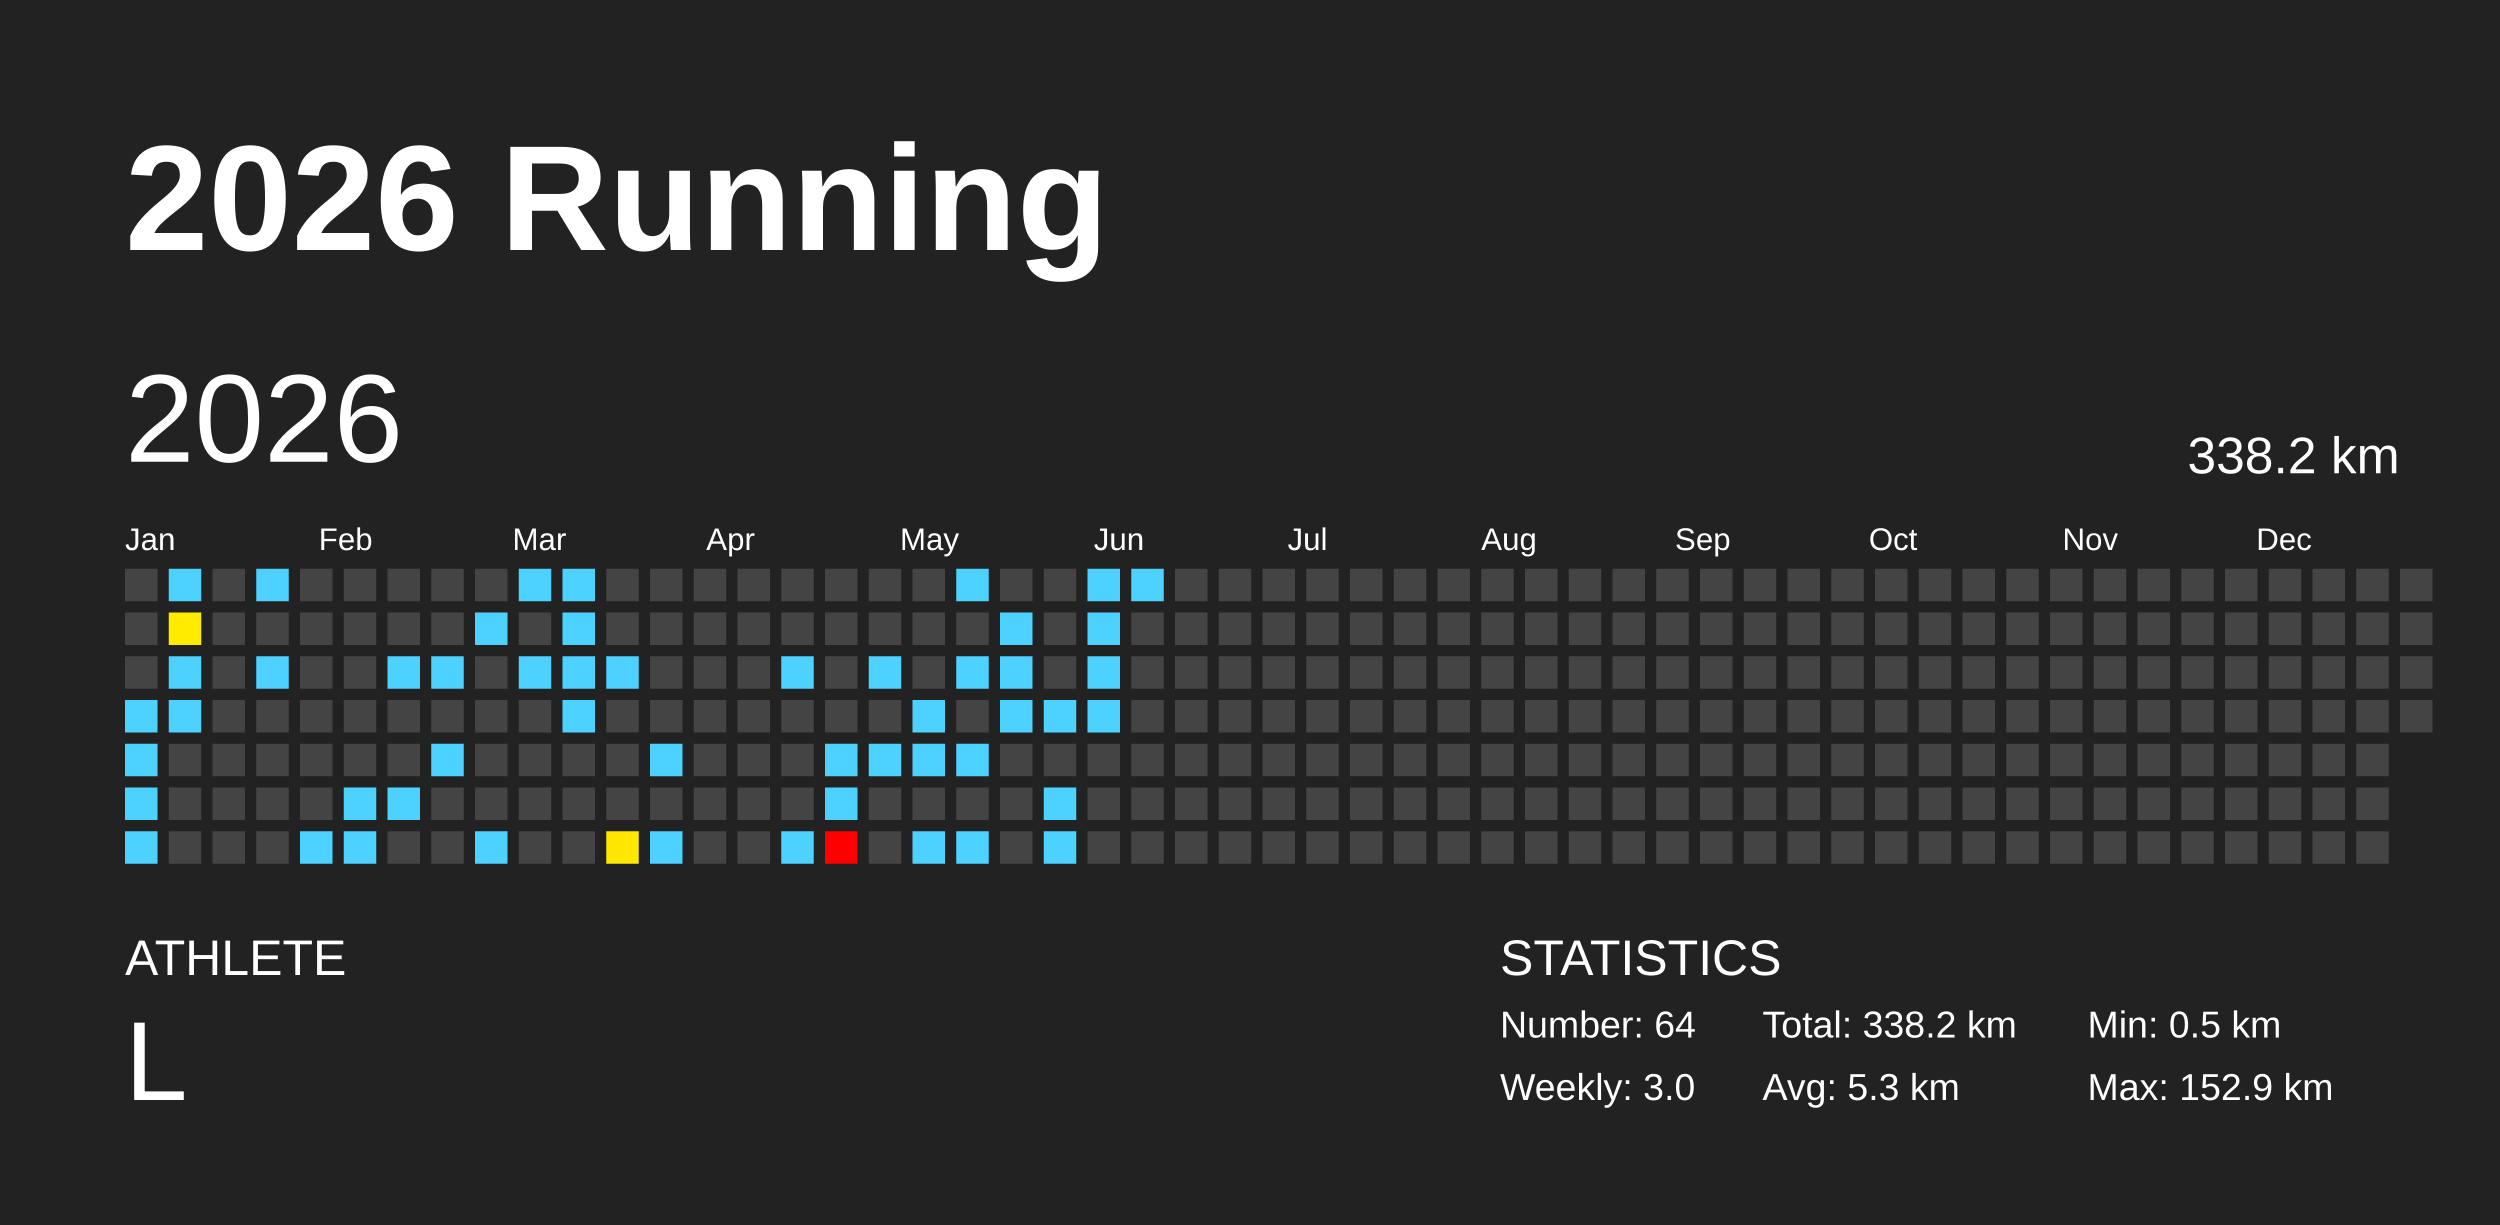
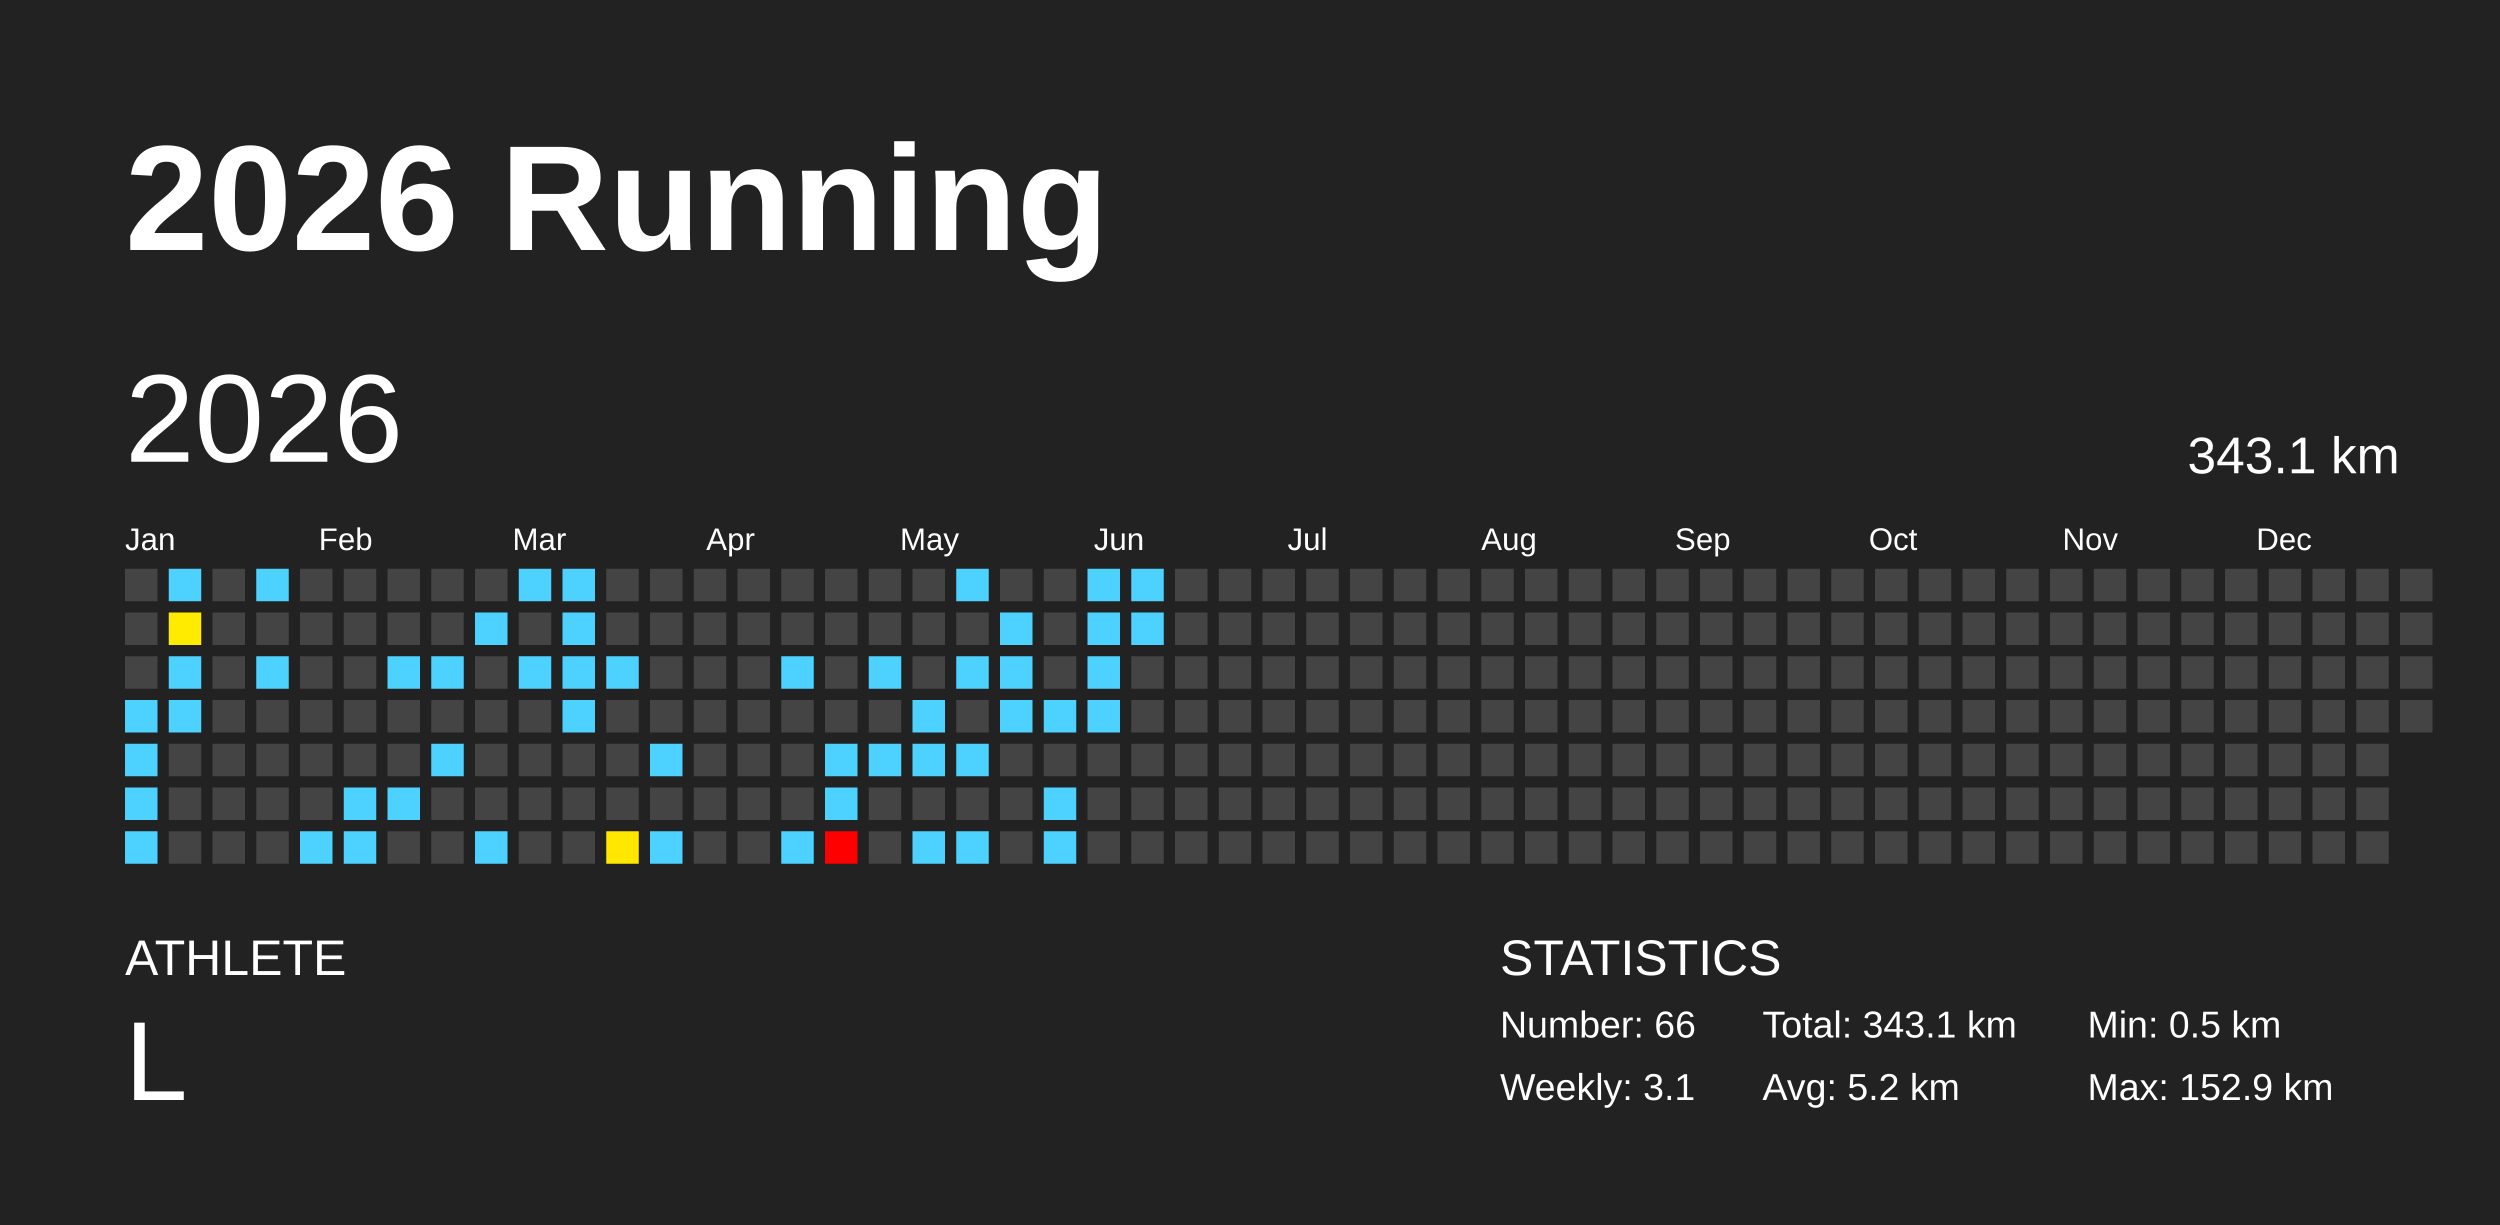
<svg xmlns="http://www.w3.org/2000/svg" baseProfile="full" height="98mm" version="1.1" viewBox="0,0,200,98" width="200mm">
  <defs />
  <rect fill="#222222" height="98" width="200" x="0" y="0" />
  <text fill="#FFFFFF" style="font-size:12px; font-family:Arial; font-weight:bold;" x="10" y="20">2026 Running</text>
  <text fill="#FFFFFF" style="font-size:4px; font-family:Arial" x="10" y="78">ATHLETE</text>
  <text fill="#FFFFFF" style="font-size:9px; font-family:Arial" x="10" y="88">L</text>
  <text fill="#FFFFFF" style="font-size:4px; font-family:Arial" x="120" y="78">STATISTICS</text>
-   <text fill="#FFFFFF" style="font-size:3px; font-family:Arial" x="120" y="83">Number: 64</text>
-   <text fill="#FFFFFF" style="font-size:3px; font-family:Arial" x="120" y="88">Weekly: 3.0</text>
-   <text fill="#FFFFFF" style="font-size:3px; font-family:Arial" x="141" y="83">Total: 338.2 km</text>
-   <text fill="#FFFFFF" style="font-size:3px; font-family:Arial" x="141" y="88">Avg: 5.3 km</text>
+   <text fill="#FFFFFF" style="font-size:3px; font-family:Arial" x="120" y="83">Number: 66</text>
+   <text fill="#FFFFFF" style="font-size:3px; font-family:Arial" x="120" y="88">Weekly: 3.1</text>
+   <text fill="#FFFFFF" style="font-size:3px; font-family:Arial" x="141" y="83">Total: 343.1 km</text>
+   <text fill="#FFFFFF" style="font-size:3px; font-family:Arial" x="141" y="88">Avg: 5.2 km</text>
  <text fill="#FFFFFF" style="font-size:3px; font-family:Arial" x="167" y="83">Min: 0.5 km</text>
  <text fill="#FFFFFF" style="font-size:3px; font-family:Arial" x="167" y="88">Max: 152.9 km</text>
  <text dominant-baseline="hanging" fill="#FFFFFF" style="font-size:10.0px; font-family:Arial;" x="10" y="30">2026</text>
-   <text dominant-baseline="hanging" fill="#FFFFFF" style="font-size:4.125px; font-family:Arial;" x="175" y="35">338.2 km</text>
+   <text dominant-baseline="hanging" fill="#FFFFFF" style="font-size:4.125px; font-family:Arial;" x="175" y="35">343.1 km</text>
  <text fill="#FFFFFF" style="font-size:2.5px; font-family:Arial" x="10.0" y="44">Jan</text>
  <text fill="#FFFFFF" style="font-size:2.5px; font-family:Arial" x="25.5" y="44">Feb</text>
  <text fill="#FFFFFF" style="font-size:2.5px; font-family:Arial" x="41.0" y="44">Mar</text>
  <text fill="#FFFFFF" style="font-size:2.5px; font-family:Arial" x="56.5" y="44">Apr</text>
  <text fill="#FFFFFF" style="font-size:2.5px; font-family:Arial" x="72.0" y="44">May</text>
  <text fill="#FFFFFF" style="font-size:2.5px; font-family:Arial" x="87.5" y="44">Jun</text>
  <text fill="#FFFFFF" style="font-size:2.5px; font-family:Arial" x="103.0" y="44">Jul</text>
  <text fill="#FFFFFF" style="font-size:2.5px; font-family:Arial" x="118.5" y="44">Aug</text>
  <text fill="#FFFFFF" style="font-size:2.5px; font-family:Arial" x="134.0" y="44">Sep</text>
  <text fill="#FFFFFF" style="font-size:2.5px; font-family:Arial" x="149.5" y="44">Oct</text>
  <text fill="#FFFFFF" style="font-size:2.5px; font-family:Arial" x="165.0" y="44">Nov</text>
  <text fill="#FFFFFF" style="font-size:2.5px; font-family:Arial" x="180.5" y="44">Dec</text>
  <rect fill="#444444" height="2.6" width="2.6" x="10.0" y="45.5" />
  <rect fill="#444444" height="2.6" width="2.6" x="10.0" y="49.0" />
  <rect fill="#444444" height="2.6" width="2.6" x="10.0" y="52.5" />
  <rect fill="#4dd2ff" height="2.6" width="2.6" x="10.0" y="56.0" />
  <rect fill="#4dd2ff" height="2.6" width="2.6" x="10.0" y="59.5" />
  <rect fill="#4dd2ff" height="2.6" width="2.6" x="10.0" y="63.0" />
  <rect fill="#4dd2ff" height="2.6" width="2.6" x="10.0" y="66.5" />
  <rect fill="#4dd2ff" height="2.6" width="2.6" x="13.5" y="45.5" />
  <rect fill="#ffeb00" height="2.6" width="2.6" x="13.5" y="49.0" />
  <rect fill="#4dd2ff" height="2.6" width="2.6" x="13.5" y="52.5" />
  <rect fill="#4dd2ff" height="2.6" width="2.6" x="13.5" y="56.0" />
  <rect fill="#444444" height="2.6" width="2.6" x="13.5" y="59.5" />
  <rect fill="#444444" height="2.6" width="2.6" x="13.5" y="63.0" />
  <rect fill="#444444" height="2.6" width="2.6" x="13.5" y="66.5" />
  <rect fill="#444444" height="2.6" width="2.6" x="17.0" y="45.5" />
  <rect fill="#444444" height="2.6" width="2.6" x="17.0" y="49.0" />
  <rect fill="#444444" height="2.6" width="2.6" x="17.0" y="52.5" />
  <rect fill="#444444" height="2.6" width="2.6" x="17.0" y="56.0" />
  <rect fill="#444444" height="2.6" width="2.6" x="17.0" y="59.5" />
  <rect fill="#444444" height="2.6" width="2.6" x="17.0" y="63.0" />
  <rect fill="#444444" height="2.6" width="2.6" x="17.0" y="66.5" />
  <rect fill="#4dd2ff" height="2.6" width="2.6" x="20.5" y="45.5" />
  <rect fill="#444444" height="2.6" width="2.6" x="20.5" y="49.0" />
  <rect fill="#4dd2ff" height="2.6" width="2.6" x="20.5" y="52.5" />
  <rect fill="#444444" height="2.6" width="2.6" x="20.5" y="56.0" />
  <rect fill="#444444" height="2.6" width="2.6" x="20.5" y="59.5" />
  <rect fill="#444444" height="2.6" width="2.6" x="20.5" y="63.0" />
  <rect fill="#444444" height="2.6" width="2.6" x="20.5" y="66.5" />
  <rect fill="#444444" height="2.6" width="2.6" x="24.0" y="45.5" />
  <rect fill="#444444" height="2.6" width="2.6" x="24.0" y="49.0" />
  <rect fill="#444444" height="2.6" width="2.6" x="24.0" y="52.5" />
  <rect fill="#444444" height="2.6" width="2.6" x="24.0" y="56.0" />
  <rect fill="#444444" height="2.6" width="2.6" x="24.0" y="59.5" />
  <rect fill="#444444" height="2.6" width="2.6" x="24.0" y="63.0" />
  <rect fill="#4dd2ff" height="2.6" width="2.6" x="24.0" y="66.5" />
  <rect fill="#444444" height="2.6" width="2.6" x="27.5" y="45.5" />
  <rect fill="#444444" height="2.6" width="2.6" x="27.5" y="49.0" />
  <rect fill="#444444" height="2.6" width="2.6" x="27.5" y="52.5" />
  <rect fill="#444444" height="2.6" width="2.6" x="27.5" y="56.0" />
  <rect fill="#444444" height="2.6" width="2.6" x="27.5" y="59.5" />
  <rect fill="#4dd2ff" height="2.6" width="2.6" x="27.5" y="63.0" />
  <rect fill="#4dd2ff" height="2.6" width="2.6" x="27.5" y="66.5" />
  <rect fill="#444444" height="2.6" width="2.6" x="31.0" y="45.5" />
  <rect fill="#444444" height="2.6" width="2.6" x="31.0" y="49.0" />
  <rect fill="#4dd2ff" height="2.6" width="2.6" x="31.0" y="52.5" />
  <rect fill="#444444" height="2.6" width="2.6" x="31.0" y="56.0" />
  <rect fill="#444444" height="2.6" width="2.6" x="31.0" y="59.5" />
  <rect fill="#4dd2ff" height="2.6" width="2.6" x="31.0" y="63.0" />
  <rect fill="#444444" height="2.6" width="2.6" x="31.0" y="66.5" />
  <rect fill="#444444" height="2.6" width="2.6" x="34.5" y="45.5" />
  <rect fill="#444444" height="2.6" width="2.6" x="34.5" y="49.0" />
  <rect fill="#4dd2ff" height="2.6" width="2.6" x="34.5" y="52.5" />
  <rect fill="#444444" height="2.6" width="2.6" x="34.5" y="56.0" />
  <rect fill="#4dd2ff" height="2.6" width="2.6" x="34.5" y="59.5" />
  <rect fill="#444444" height="2.6" width="2.6" x="34.5" y="63.0" />
  <rect fill="#444444" height="2.6" width="2.6" x="34.5" y="66.5" />
  <rect fill="#444444" height="2.6" width="2.6" x="38.0" y="45.5" />
  <rect fill="#4dd2ff" height="2.6" width="2.6" x="38.0" y="49.0" />
  <rect fill="#444444" height="2.6" width="2.6" x="38.0" y="52.5" />
  <rect fill="#444444" height="2.6" width="2.6" x="38.0" y="56.0" />
  <rect fill="#444444" height="2.6" width="2.6" x="38.0" y="59.5" />
  <rect fill="#444444" height="2.6" width="2.6" x="38.0" y="63.0" />
  <rect fill="#4dd2ff" height="2.6" width="2.6" x="38.0" y="66.5" />
  <rect fill="#4dd2ff" height="2.6" width="2.6" x="41.5" y="45.5" />
  <rect fill="#444444" height="2.6" width="2.6" x="41.5" y="49.0" />
  <rect fill="#4dd2ff" height="2.6" width="2.6" x="41.5" y="52.5" />
  <rect fill="#444444" height="2.6" width="2.6" x="41.5" y="56.0" />
  <rect fill="#444444" height="2.6" width="2.6" x="41.5" y="59.5" />
  <rect fill="#444444" height="2.6" width="2.6" x="41.5" y="63.0" />
  <rect fill="#444444" height="2.6" width="2.6" x="41.5" y="66.5" />
  <rect fill="#4dd2ff" height="2.6" width="2.6" x="45.0" y="45.5" />
  <rect fill="#4dd2ff" height="2.6" width="2.6" x="45.0" y="49.0" />
  <rect fill="#4dd2ff" height="2.6" width="2.6" x="45.0" y="52.5" />
  <rect fill="#4dd2ff" height="2.6" width="2.6" x="45.0" y="56.0" />
  <rect fill="#444444" height="2.6" width="2.6" x="45.0" y="59.5" />
  <rect fill="#444444" height="2.6" width="2.6" x="45.0" y="63.0" />
  <rect fill="#444444" height="2.6" width="2.6" x="45.0" y="66.5" />
  <rect fill="#444444" height="2.6" width="2.6" x="48.5" y="45.5" />
  <rect fill="#444444" height="2.6" width="2.6" x="48.5" y="49.0" />
  <rect fill="#4dd2ff" height="2.6" width="2.6" x="48.5" y="52.5" />
  <rect fill="#444444" height="2.6" width="2.6" x="48.5" y="56.0" />
  <rect fill="#444444" height="2.6" width="2.6" x="48.5" y="59.5" />
  <rect fill="#444444" height="2.6" width="2.6" x="48.5" y="63.0" />
  <rect fill="#ffe700" height="2.6" width="2.6" x="48.5" y="66.5" />
  <rect fill="#444444" height="2.6" width="2.6" x="52.0" y="45.5" />
  <rect fill="#444444" height="2.6" width="2.6" x="52.0" y="49.0" />
  <rect fill="#444444" height="2.6" width="2.6" x="52.0" y="52.5" />
  <rect fill="#444444" height="2.6" width="2.6" x="52.0" y="56.0" />
  <rect fill="#4dd2ff" height="2.6" width="2.6" x="52.0" y="59.5" />
  <rect fill="#444444" height="2.6" width="2.6" x="52.0" y="63.0" />
  <rect fill="#4dd2ff" height="2.6" width="2.6" x="52.0" y="66.5" />
  <rect fill="#444444" height="2.6" width="2.6" x="55.5" y="45.5" />
  <rect fill="#444444" height="2.6" width="2.6" x="55.5" y="49.0" />
  <rect fill="#444444" height="2.6" width="2.6" x="55.5" y="52.5" />
  <rect fill="#444444" height="2.6" width="2.6" x="55.5" y="56.0" />
  <rect fill="#444444" height="2.6" width="2.6" x="55.5" y="59.5" />
  <rect fill="#444444" height="2.6" width="2.6" x="55.5" y="63.0" />
  <rect fill="#444444" height="2.6" width="2.6" x="55.5" y="66.5" />
  <rect fill="#444444" height="2.6" width="2.6" x="59.0" y="45.5" />
  <rect fill="#444444" height="2.6" width="2.6" x="59.0" y="49.0" />
  <rect fill="#444444" height="2.6" width="2.6" x="59.0" y="52.5" />
  <rect fill="#444444" height="2.6" width="2.6" x="59.0" y="56.0" />
  <rect fill="#444444" height="2.6" width="2.6" x="59.0" y="59.5" />
  <rect fill="#444444" height="2.6" width="2.6" x="59.0" y="63.0" />
  <rect fill="#444444" height="2.6" width="2.6" x="59.0" y="66.5" />
  <rect fill="#444444" height="2.6" width="2.6" x="62.5" y="45.5" />
  <rect fill="#444444" height="2.6" width="2.6" x="62.5" y="49.0" />
  <rect fill="#4dd2ff" height="2.6" width="2.6" x="62.5" y="52.5" />
  <rect fill="#444444" height="2.6" width="2.6" x="62.5" y="56.0" />
  <rect fill="#444444" height="2.6" width="2.6" x="62.5" y="59.5" />
  <rect fill="#444444" height="2.6" width="2.6" x="62.5" y="63.0" />
  <rect fill="#4dd2ff" height="2.6" width="2.6" x="62.5" y="66.5" />
  <rect fill="#444444" height="2.6" width="2.6" x="66.0" y="45.5" />
  <rect fill="#444444" height="2.6" width="2.6" x="66.0" y="49.0" />
  <rect fill="#444444" height="2.6" width="2.6" x="66.0" y="52.5" />
  <rect fill="#444444" height="2.6" width="2.6" x="66.0" y="56.0" />
  <rect fill="#4dd2ff" height="2.6" width="2.6" x="66.0" y="59.5" />
  <rect fill="#4dd2ff" height="2.6" width="2.6" x="66.0" y="63.0" />
  <rect fill="red" height="2.6" width="2.6" x="66.0" y="66.5" />
  <rect fill="#444444" height="2.6" width="2.6" x="69.5" y="45.5" />
  <rect fill="#444444" height="2.6" width="2.6" x="69.5" y="49.0" />
  <rect fill="#4dd2ff" height="2.6" width="2.6" x="69.5" y="52.5" />
  <rect fill="#444444" height="2.6" width="2.6" x="69.5" y="56.0" />
  <rect fill="#4dd2ff" height="2.6" width="2.6" x="69.5" y="59.5" />
  <rect fill="#444444" height="2.6" width="2.6" x="69.5" y="63.0" />
  <rect fill="#444444" height="2.6" width="2.6" x="69.5" y="66.5" />
  <rect fill="#444444" height="2.6" width="2.6" x="73.0" y="45.5" />
  <rect fill="#444444" height="2.6" width="2.6" x="73.0" y="49.0" />
  <rect fill="#444444" height="2.6" width="2.6" x="73.0" y="52.5" />
  <rect fill="#4dd2ff" height="2.6" width="2.6" x="73.0" y="56.0" />
  <rect fill="#4dd2ff" height="2.6" width="2.6" x="73.0" y="59.5" />
  <rect fill="#444444" height="2.6" width="2.6" x="73.0" y="63.0" />
  <rect fill="#4dd2ff" height="2.6" width="2.6" x="73.0" y="66.5" />
  <rect fill="#4dd2ff" height="2.6" width="2.6" x="76.5" y="45.5" />
  <rect fill="#444444" height="2.6" width="2.6" x="76.5" y="49.0" />
  <rect fill="#4dd2ff" height="2.6" width="2.6" x="76.5" y="52.5" />
  <rect fill="#444444" height="2.6" width="2.6" x="76.5" y="56.0" />
  <rect fill="#4dd2ff" height="2.6" width="2.6" x="76.5" y="59.5" />
  <rect fill="#444444" height="2.6" width="2.6" x="76.5" y="63.0" />
  <rect fill="#4dd2ff" height="2.6" width="2.6" x="76.5" y="66.5" />
  <rect fill="#444444" height="2.6" width="2.6" x="80.0" y="45.5" />
  <rect fill="#4dd2ff" height="2.6" width="2.6" x="80.0" y="49.0" />
  <rect fill="#4dd2ff" height="2.6" width="2.6" x="80.0" y="52.5" />
  <rect fill="#4dd2ff" height="2.6" width="2.6" x="80.0" y="56.0" />
  <rect fill="#444444" height="2.6" width="2.6" x="80.0" y="59.5" />
  <rect fill="#444444" height="2.6" width="2.6" x="80.0" y="63.0" />
  <rect fill="#444444" height="2.6" width="2.6" x="80.0" y="66.5" />
  <rect fill="#444444" height="2.6" width="2.6" x="83.5" y="45.5" />
  <rect fill="#444444" height="2.6" width="2.6" x="83.5" y="49.0" />
  <rect fill="#444444" height="2.6" width="2.6" x="83.5" y="52.5" />
  <rect fill="#4dd2ff" height="2.6" width="2.6" x="83.5" y="56.0" />
  <rect fill="#444444" height="2.6" width="2.6" x="83.5" y="59.5" />
  <rect fill="#4dd2ff" height="2.6" width="2.6" x="83.5" y="63.0" />
  <rect fill="#4dd2ff" height="2.6" width="2.6" x="83.5" y="66.5" />
  <rect fill="#4dd2ff" height="2.6" width="2.6" x="87.0" y="45.5" />
  <rect fill="#4dd2ff" height="2.6" width="2.6" x="87.0" y="49.0" />
  <rect fill="#4dd2ff" height="2.6" width="2.6" x="87.0" y="52.5" />
  <rect fill="#4dd2ff" height="2.6" width="2.6" x="87.0" y="56.0" />
  <rect fill="#444444" height="2.6" width="2.6" x="87.0" y="59.5" />
  <rect fill="#444444" height="2.6" width="2.6" x="87.0" y="63.0" />
  <rect fill="#444444" height="2.6" width="2.6" x="87.0" y="66.5" />
  <rect fill="#4dd2ff" height="2.6" width="2.6" x="90.5" y="45.5" />
-   <rect fill="#444444" height="2.6" width="2.6" x="90.5" y="49.0" />
+   <rect fill="#4dd2ff" height="2.6" width="2.6" x="90.5" y="49.0" />
  <rect fill="#444444" height="2.6" width="2.6" x="90.5" y="52.5" />
  <rect fill="#444444" height="2.6" width="2.6" x="90.5" y="56.0" />
  <rect fill="#444444" height="2.6" width="2.6" x="90.5" y="59.5" />
  <rect fill="#444444" height="2.6" width="2.6" x="90.5" y="63.0" />
  <rect fill="#444444" height="2.6" width="2.6" x="90.5" y="66.5" />
  <rect fill="#444444" height="2.6" width="2.6" x="94.0" y="45.5" />
  <rect fill="#444444" height="2.6" width="2.6" x="94.0" y="49.0" />
  <rect fill="#444444" height="2.6" width="2.6" x="94.0" y="52.5" />
  <rect fill="#444444" height="2.6" width="2.6" x="94.0" y="56.0" />
  <rect fill="#444444" height="2.6" width="2.6" x="94.0" y="59.5" />
  <rect fill="#444444" height="2.6" width="2.6" x="94.0" y="63.0" />
  <rect fill="#444444" height="2.6" width="2.6" x="94.0" y="66.5" />
  <rect fill="#444444" height="2.6" width="2.6" x="97.5" y="45.5" />
  <rect fill="#444444" height="2.6" width="2.6" x="97.5" y="49.0" />
  <rect fill="#444444" height="2.6" width="2.6" x="97.5" y="52.5" />
  <rect fill="#444444" height="2.6" width="2.6" x="97.5" y="56.0" />
  <rect fill="#444444" height="2.6" width="2.6" x="97.5" y="59.5" />
  <rect fill="#444444" height="2.6" width="2.6" x="97.5" y="63.0" />
  <rect fill="#444444" height="2.6" width="2.6" x="97.5" y="66.5" />
  <rect fill="#444444" height="2.6" width="2.6" x="101.0" y="45.5" />
  <rect fill="#444444" height="2.6" width="2.6" x="101.0" y="49.0" />
  <rect fill="#444444" height="2.6" width="2.6" x="101.0" y="52.5" />
  <rect fill="#444444" height="2.6" width="2.6" x="101.0" y="56.0" />
  <rect fill="#444444" height="2.6" width="2.6" x="101.0" y="59.5" />
  <rect fill="#444444" height="2.6" width="2.6" x="101.0" y="63.0" />
  <rect fill="#444444" height="2.6" width="2.6" x="101.0" y="66.5" />
  <rect fill="#444444" height="2.6" width="2.6" x="104.5" y="45.5" />
  <rect fill="#444444" height="2.6" width="2.6" x="104.5" y="49.0" />
  <rect fill="#444444" height="2.6" width="2.6" x="104.5" y="52.5" />
  <rect fill="#444444" height="2.6" width="2.6" x="104.5" y="56.0" />
  <rect fill="#444444" height="2.6" width="2.6" x="104.5" y="59.5" />
  <rect fill="#444444" height="2.6" width="2.6" x="104.5" y="63.0" />
  <rect fill="#444444" height="2.6" width="2.6" x="104.5" y="66.5" />
  <rect fill="#444444" height="2.6" width="2.6" x="108.0" y="45.5" />
  <rect fill="#444444" height="2.6" width="2.6" x="108.0" y="49.0" />
  <rect fill="#444444" height="2.6" width="2.6" x="108.0" y="52.5" />
  <rect fill="#444444" height="2.6" width="2.6" x="108.0" y="56.0" />
  <rect fill="#444444" height="2.6" width="2.6" x="108.0" y="59.5" />
  <rect fill="#444444" height="2.6" width="2.6" x="108.0" y="63.0" />
  <rect fill="#444444" height="2.6" width="2.6" x="108.0" y="66.5" />
  <rect fill="#444444" height="2.6" width="2.6" x="111.5" y="45.5" />
  <rect fill="#444444" height="2.6" width="2.6" x="111.5" y="49.0" />
  <rect fill="#444444" height="2.6" width="2.6" x="111.5" y="52.5" />
  <rect fill="#444444" height="2.6" width="2.6" x="111.5" y="56.0" />
  <rect fill="#444444" height="2.6" width="2.6" x="111.5" y="59.5" />
  <rect fill="#444444" height="2.6" width="2.6" x="111.5" y="63.0" />
  <rect fill="#444444" height="2.6" width="2.6" x="111.5" y="66.5" />
  <rect fill="#444444" height="2.6" width="2.6" x="115.0" y="45.5" />
  <rect fill="#444444" height="2.6" width="2.6" x="115.0" y="49.0" />
  <rect fill="#444444" height="2.6" width="2.6" x="115.0" y="52.5" />
  <rect fill="#444444" height="2.6" width="2.6" x="115.0" y="56.0" />
  <rect fill="#444444" height="2.6" width="2.6" x="115.0" y="59.5" />
  <rect fill="#444444" height="2.6" width="2.6" x="115.0" y="63.0" />
  <rect fill="#444444" height="2.6" width="2.6" x="115.0" y="66.5" />
  <rect fill="#444444" height="2.6" width="2.6" x="118.5" y="45.5" />
  <rect fill="#444444" height="2.6" width="2.6" x="118.5" y="49.0" />
  <rect fill="#444444" height="2.6" width="2.6" x="118.5" y="52.5" />
  <rect fill="#444444" height="2.6" width="2.6" x="118.5" y="56.0" />
  <rect fill="#444444" height="2.6" width="2.6" x="118.5" y="59.5" />
  <rect fill="#444444" height="2.6" width="2.6" x="118.5" y="63.0" />
  <rect fill="#444444" height="2.6" width="2.6" x="118.5" y="66.5" />
  <rect fill="#444444" height="2.6" width="2.6" x="122.0" y="45.5" />
  <rect fill="#444444" height="2.6" width="2.6" x="122.0" y="49.0" />
  <rect fill="#444444" height="2.6" width="2.6" x="122.0" y="52.5" />
  <rect fill="#444444" height="2.6" width="2.6" x="122.0" y="56.0" />
  <rect fill="#444444" height="2.6" width="2.6" x="122.0" y="59.5" />
  <rect fill="#444444" height="2.6" width="2.6" x="122.0" y="63.0" />
  <rect fill="#444444" height="2.6" width="2.6" x="122.0" y="66.5" />
  <rect fill="#444444" height="2.6" width="2.6" x="125.5" y="45.5" />
  <rect fill="#444444" height="2.6" width="2.6" x="125.5" y="49.0" />
  <rect fill="#444444" height="2.6" width="2.6" x="125.5" y="52.5" />
  <rect fill="#444444" height="2.6" width="2.6" x="125.5" y="56.0" />
  <rect fill="#444444" height="2.6" width="2.6" x="125.5" y="59.5" />
  <rect fill="#444444" height="2.6" width="2.6" x="125.5" y="63.0" />
  <rect fill="#444444" height="2.6" width="2.6" x="125.5" y="66.5" />
  <rect fill="#444444" height="2.6" width="2.6" x="129.0" y="45.5" />
  <rect fill="#444444" height="2.6" width="2.6" x="129.0" y="49.0" />
  <rect fill="#444444" height="2.6" width="2.6" x="129.0" y="52.5" />
  <rect fill="#444444" height="2.6" width="2.6" x="129.0" y="56.0" />
  <rect fill="#444444" height="2.6" width="2.6" x="129.0" y="59.5" />
  <rect fill="#444444" height="2.6" width="2.6" x="129.0" y="63.0" />
  <rect fill="#444444" height="2.6" width="2.6" x="129.0" y="66.5" />
  <rect fill="#444444" height="2.6" width="2.6" x="132.5" y="45.5" />
  <rect fill="#444444" height="2.6" width="2.6" x="132.5" y="49.0" />
  <rect fill="#444444" height="2.6" width="2.6" x="132.5" y="52.5" />
  <rect fill="#444444" height="2.6" width="2.6" x="132.5" y="56.0" />
  <rect fill="#444444" height="2.6" width="2.6" x="132.5" y="59.5" />
  <rect fill="#444444" height="2.6" width="2.6" x="132.5" y="63.0" />
  <rect fill="#444444" height="2.6" width="2.6" x="132.5" y="66.5" />
  <rect fill="#444444" height="2.6" width="2.6" x="136.0" y="45.5" />
  <rect fill="#444444" height="2.6" width="2.6" x="136.0" y="49.0" />
  <rect fill="#444444" height="2.6" width="2.6" x="136.0" y="52.5" />
  <rect fill="#444444" height="2.6" width="2.6" x="136.0" y="56.0" />
  <rect fill="#444444" height="2.6" width="2.6" x="136.0" y="59.5" />
  <rect fill="#444444" height="2.6" width="2.6" x="136.0" y="63.0" />
  <rect fill="#444444" height="2.6" width="2.6" x="136.0" y="66.5" />
  <rect fill="#444444" height="2.6" width="2.6" x="139.5" y="45.5" />
  <rect fill="#444444" height="2.6" width="2.6" x="139.5" y="49.0" />
  <rect fill="#444444" height="2.6" width="2.6" x="139.5" y="52.5" />
  <rect fill="#444444" height="2.6" width="2.6" x="139.5" y="56.0" />
  <rect fill="#444444" height="2.6" width="2.6" x="139.5" y="59.5" />
  <rect fill="#444444" height="2.6" width="2.6" x="139.5" y="63.0" />
  <rect fill="#444444" height="2.6" width="2.6" x="139.5" y="66.5" />
  <rect fill="#444444" height="2.6" width="2.6" x="143.0" y="45.5" />
  <rect fill="#444444" height="2.6" width="2.6" x="143.0" y="49.0" />
  <rect fill="#444444" height="2.6" width="2.6" x="143.0" y="52.5" />
  <rect fill="#444444" height="2.6" width="2.6" x="143.0" y="56.0" />
  <rect fill="#444444" height="2.6" width="2.6" x="143.0" y="59.5" />
  <rect fill="#444444" height="2.6" width="2.6" x="143.0" y="63.0" />
  <rect fill="#444444" height="2.6" width="2.6" x="143.0" y="66.5" />
  <rect fill="#444444" height="2.6" width="2.6" x="146.5" y="45.5" />
  <rect fill="#444444" height="2.6" width="2.6" x="146.5" y="49.0" />
  <rect fill="#444444" height="2.6" width="2.6" x="146.5" y="52.5" />
  <rect fill="#444444" height="2.6" width="2.6" x="146.5" y="56.0" />
  <rect fill="#444444" height="2.6" width="2.6" x="146.5" y="59.5" />
  <rect fill="#444444" height="2.6" width="2.6" x="146.5" y="63.0" />
  <rect fill="#444444" height="2.6" width="2.6" x="146.5" y="66.5" />
  <rect fill="#444444" height="2.6" width="2.6" x="150.0" y="45.5" />
  <rect fill="#444444" height="2.6" width="2.6" x="150.0" y="49.0" />
  <rect fill="#444444" height="2.6" width="2.6" x="150.0" y="52.5" />
  <rect fill="#444444" height="2.6" width="2.6" x="150.0" y="56.0" />
  <rect fill="#444444" height="2.6" width="2.6" x="150.0" y="59.5" />
  <rect fill="#444444" height="2.6" width="2.6" x="150.0" y="63.0" />
  <rect fill="#444444" height="2.6" width="2.6" x="150.0" y="66.5" />
  <rect fill="#444444" height="2.6" width="2.6" x="153.5" y="45.5" />
  <rect fill="#444444" height="2.6" width="2.6" x="153.5" y="49.0" />
  <rect fill="#444444" height="2.6" width="2.6" x="153.5" y="52.5" />
  <rect fill="#444444" height="2.6" width="2.6" x="153.5" y="56.0" />
  <rect fill="#444444" height="2.6" width="2.6" x="153.5" y="59.5" />
  <rect fill="#444444" height="2.6" width="2.6" x="153.5" y="63.0" />
  <rect fill="#444444" height="2.6" width="2.6" x="153.5" y="66.5" />
  <rect fill="#444444" height="2.6" width="2.6" x="157.0" y="45.5" />
  <rect fill="#444444" height="2.6" width="2.6" x="157.0" y="49.0" />
  <rect fill="#444444" height="2.6" width="2.6" x="157.0" y="52.5" />
  <rect fill="#444444" height="2.6" width="2.6" x="157.0" y="56.0" />
  <rect fill="#444444" height="2.6" width="2.6" x="157.0" y="59.5" />
  <rect fill="#444444" height="2.6" width="2.6" x="157.0" y="63.0" />
  <rect fill="#444444" height="2.6" width="2.6" x="157.0" y="66.5" />
  <rect fill="#444444" height="2.6" width="2.6" x="160.5" y="45.5" />
  <rect fill="#444444" height="2.6" width="2.6" x="160.5" y="49.0" />
  <rect fill="#444444" height="2.6" width="2.6" x="160.5" y="52.5" />
  <rect fill="#444444" height="2.6" width="2.6" x="160.5" y="56.0" />
  <rect fill="#444444" height="2.6" width="2.6" x="160.5" y="59.5" />
  <rect fill="#444444" height="2.6" width="2.6" x="160.5" y="63.0" />
  <rect fill="#444444" height="2.6" width="2.6" x="160.5" y="66.5" />
  <rect fill="#444444" height="2.6" width="2.6" x="164.0" y="45.5" />
  <rect fill="#444444" height="2.6" width="2.6" x="164.0" y="49.0" />
  <rect fill="#444444" height="2.6" width="2.6" x="164.0" y="52.5" />
  <rect fill="#444444" height="2.6" width="2.6" x="164.0" y="56.0" />
  <rect fill="#444444" height="2.6" width="2.6" x="164.0" y="59.5" />
  <rect fill="#444444" height="2.6" width="2.6" x="164.0" y="63.0" />
  <rect fill="#444444" height="2.6" width="2.6" x="164.0" y="66.5" />
  <rect fill="#444444" height="2.6" width="2.6" x="167.5" y="45.5" />
  <rect fill="#444444" height="2.6" width="2.6" x="167.5" y="49.0" />
  <rect fill="#444444" height="2.6" width="2.6" x="167.5" y="52.5" />
  <rect fill="#444444" height="2.6" width="2.6" x="167.5" y="56.0" />
  <rect fill="#444444" height="2.6" width="2.6" x="167.5" y="59.5" />
  <rect fill="#444444" height="2.6" width="2.6" x="167.5" y="63.0" />
  <rect fill="#444444" height="2.6" width="2.6" x="167.5" y="66.5" />
  <rect fill="#444444" height="2.6" width="2.6" x="171.0" y="45.5" />
  <rect fill="#444444" height="2.6" width="2.6" x="171.0" y="49.0" />
  <rect fill="#444444" height="2.6" width="2.6" x="171.0" y="52.5" />
  <rect fill="#444444" height="2.6" width="2.6" x="171.0" y="56.0" />
  <rect fill="#444444" height="2.6" width="2.6" x="171.0" y="59.5" />
  <rect fill="#444444" height="2.6" width="2.6" x="171.0" y="63.0" />
  <rect fill="#444444" height="2.6" width="2.6" x="171.0" y="66.5" />
  <rect fill="#444444" height="2.6" width="2.6" x="174.5" y="45.5" />
  <rect fill="#444444" height="2.6" width="2.6" x="174.5" y="49.0" />
  <rect fill="#444444" height="2.6" width="2.6" x="174.5" y="52.5" />
  <rect fill="#444444" height="2.6" width="2.6" x="174.5" y="56.0" />
  <rect fill="#444444" height="2.6" width="2.6" x="174.5" y="59.5" />
  <rect fill="#444444" height="2.6" width="2.6" x="174.5" y="63.0" />
  <rect fill="#444444" height="2.6" width="2.6" x="174.5" y="66.5" />
  <rect fill="#444444" height="2.6" width="2.6" x="178.0" y="45.5" />
  <rect fill="#444444" height="2.6" width="2.6" x="178.0" y="49.0" />
  <rect fill="#444444" height="2.6" width="2.6" x="178.0" y="52.5" />
  <rect fill="#444444" height="2.6" width="2.6" x="178.0" y="56.0" />
  <rect fill="#444444" height="2.6" width="2.6" x="178.0" y="59.5" />
  <rect fill="#444444" height="2.6" width="2.6" x="178.0" y="63.0" />
  <rect fill="#444444" height="2.6" width="2.6" x="178.0" y="66.5" />
  <rect fill="#444444" height="2.6" width="2.6" x="181.5" y="45.5" />
  <rect fill="#444444" height="2.6" width="2.6" x="181.5" y="49.0" />
  <rect fill="#444444" height="2.6" width="2.6" x="181.5" y="52.5" />
  <rect fill="#444444" height="2.6" width="2.6" x="181.5" y="56.0" />
  <rect fill="#444444" height="2.6" width="2.6" x="181.5" y="59.5" />
  <rect fill="#444444" height="2.6" width="2.6" x="181.5" y="63.0" />
  <rect fill="#444444" height="2.6" width="2.6" x="181.5" y="66.5" />
  <rect fill="#444444" height="2.6" width="2.6" x="185.0" y="45.5" />
  <rect fill="#444444" height="2.6" width="2.6" x="185.0" y="49.0" />
  <rect fill="#444444" height="2.6" width="2.6" x="185.0" y="52.5" />
  <rect fill="#444444" height="2.6" width="2.6" x="185.0" y="56.0" />
  <rect fill="#444444" height="2.6" width="2.6" x="185.0" y="59.5" />
  <rect fill="#444444" height="2.6" width="2.6" x="185.0" y="63.0" />
  <rect fill="#444444" height="2.6" width="2.6" x="185.0" y="66.5" />
  <rect fill="#444444" height="2.6" width="2.6" x="188.5" y="45.5" />
  <rect fill="#444444" height="2.6" width="2.6" x="188.5" y="49.0" />
  <rect fill="#444444" height="2.6" width="2.6" x="188.5" y="52.5" />
  <rect fill="#444444" height="2.6" width="2.6" x="188.5" y="56.0" />
  <rect fill="#444444" height="2.6" width="2.6" x="188.5" y="59.5" />
  <rect fill="#444444" height="2.6" width="2.6" x="188.5" y="63.0" />
  <rect fill="#444444" height="2.6" width="2.6" x="188.5" y="66.5" />
  <rect fill="#444444" height="2.6" width="2.6" x="192.0" y="45.5" />
  <rect fill="#444444" height="2.6" width="2.6" x="192.0" y="49.0" />
  <rect fill="#444444" height="2.6" width="2.6" x="192.0" y="52.5" />
  <rect fill="#444444" height="2.6" width="2.6" x="192.0" y="56.0" />
</svg>
